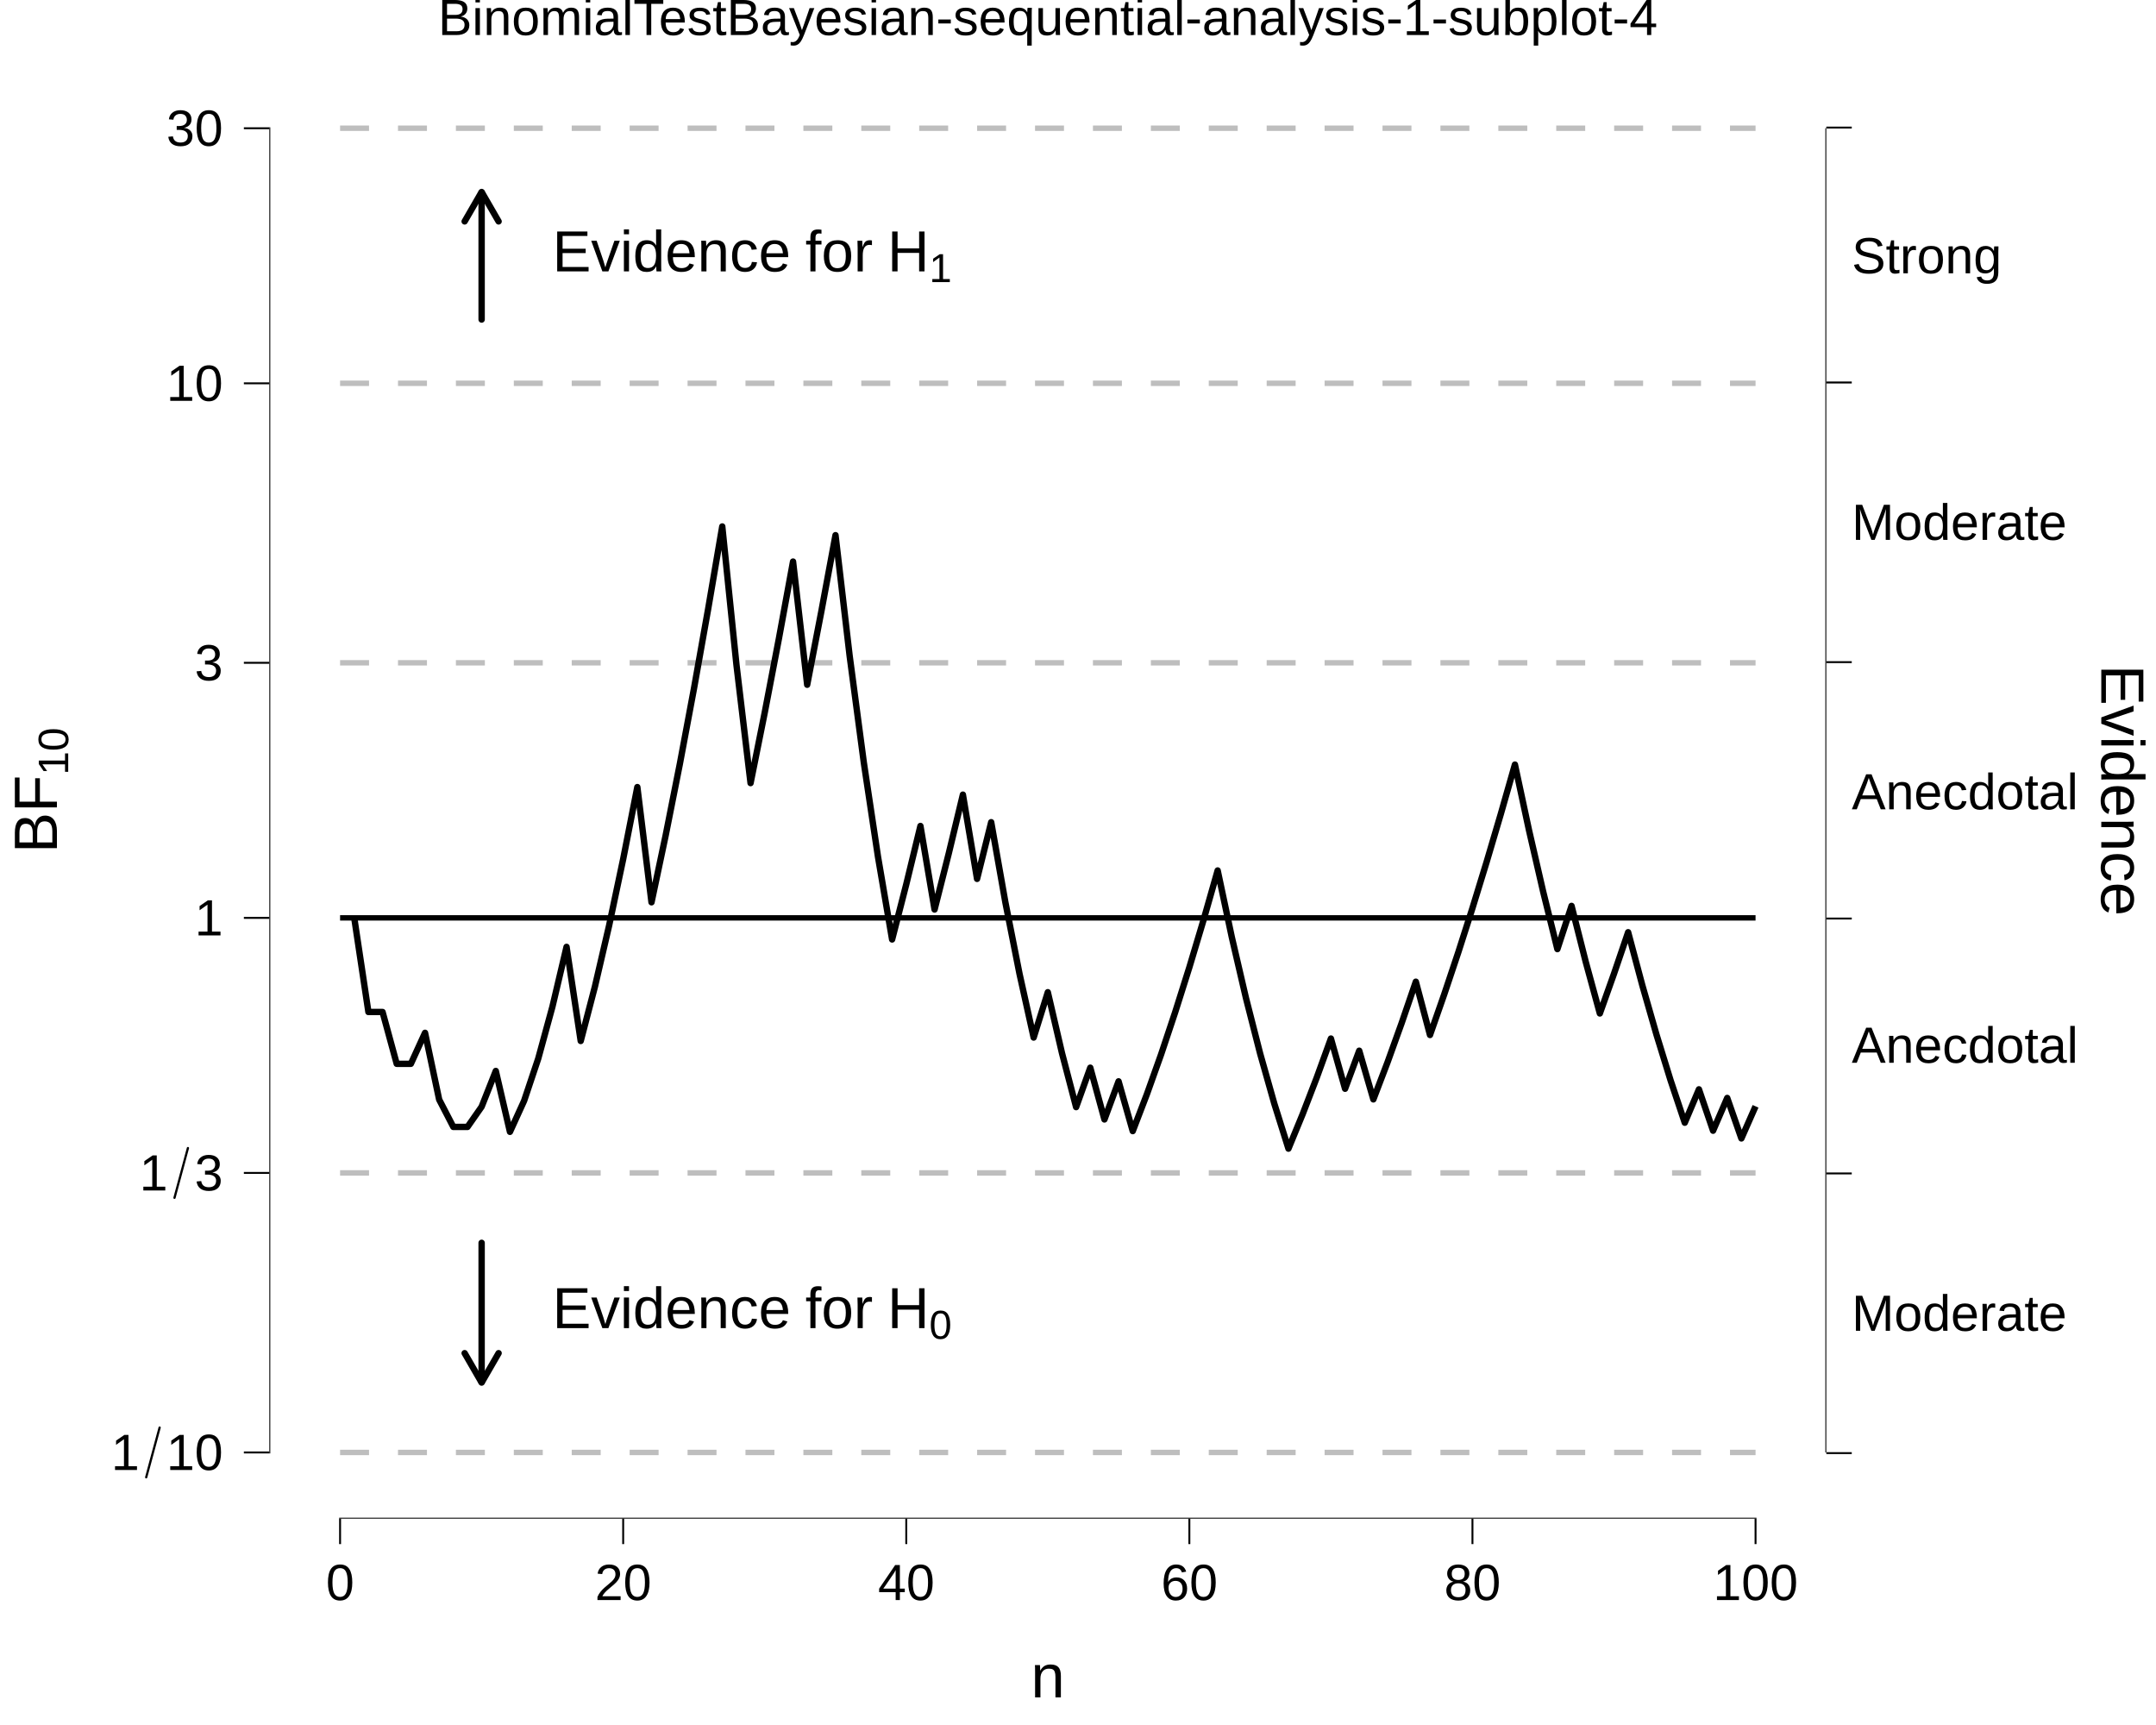
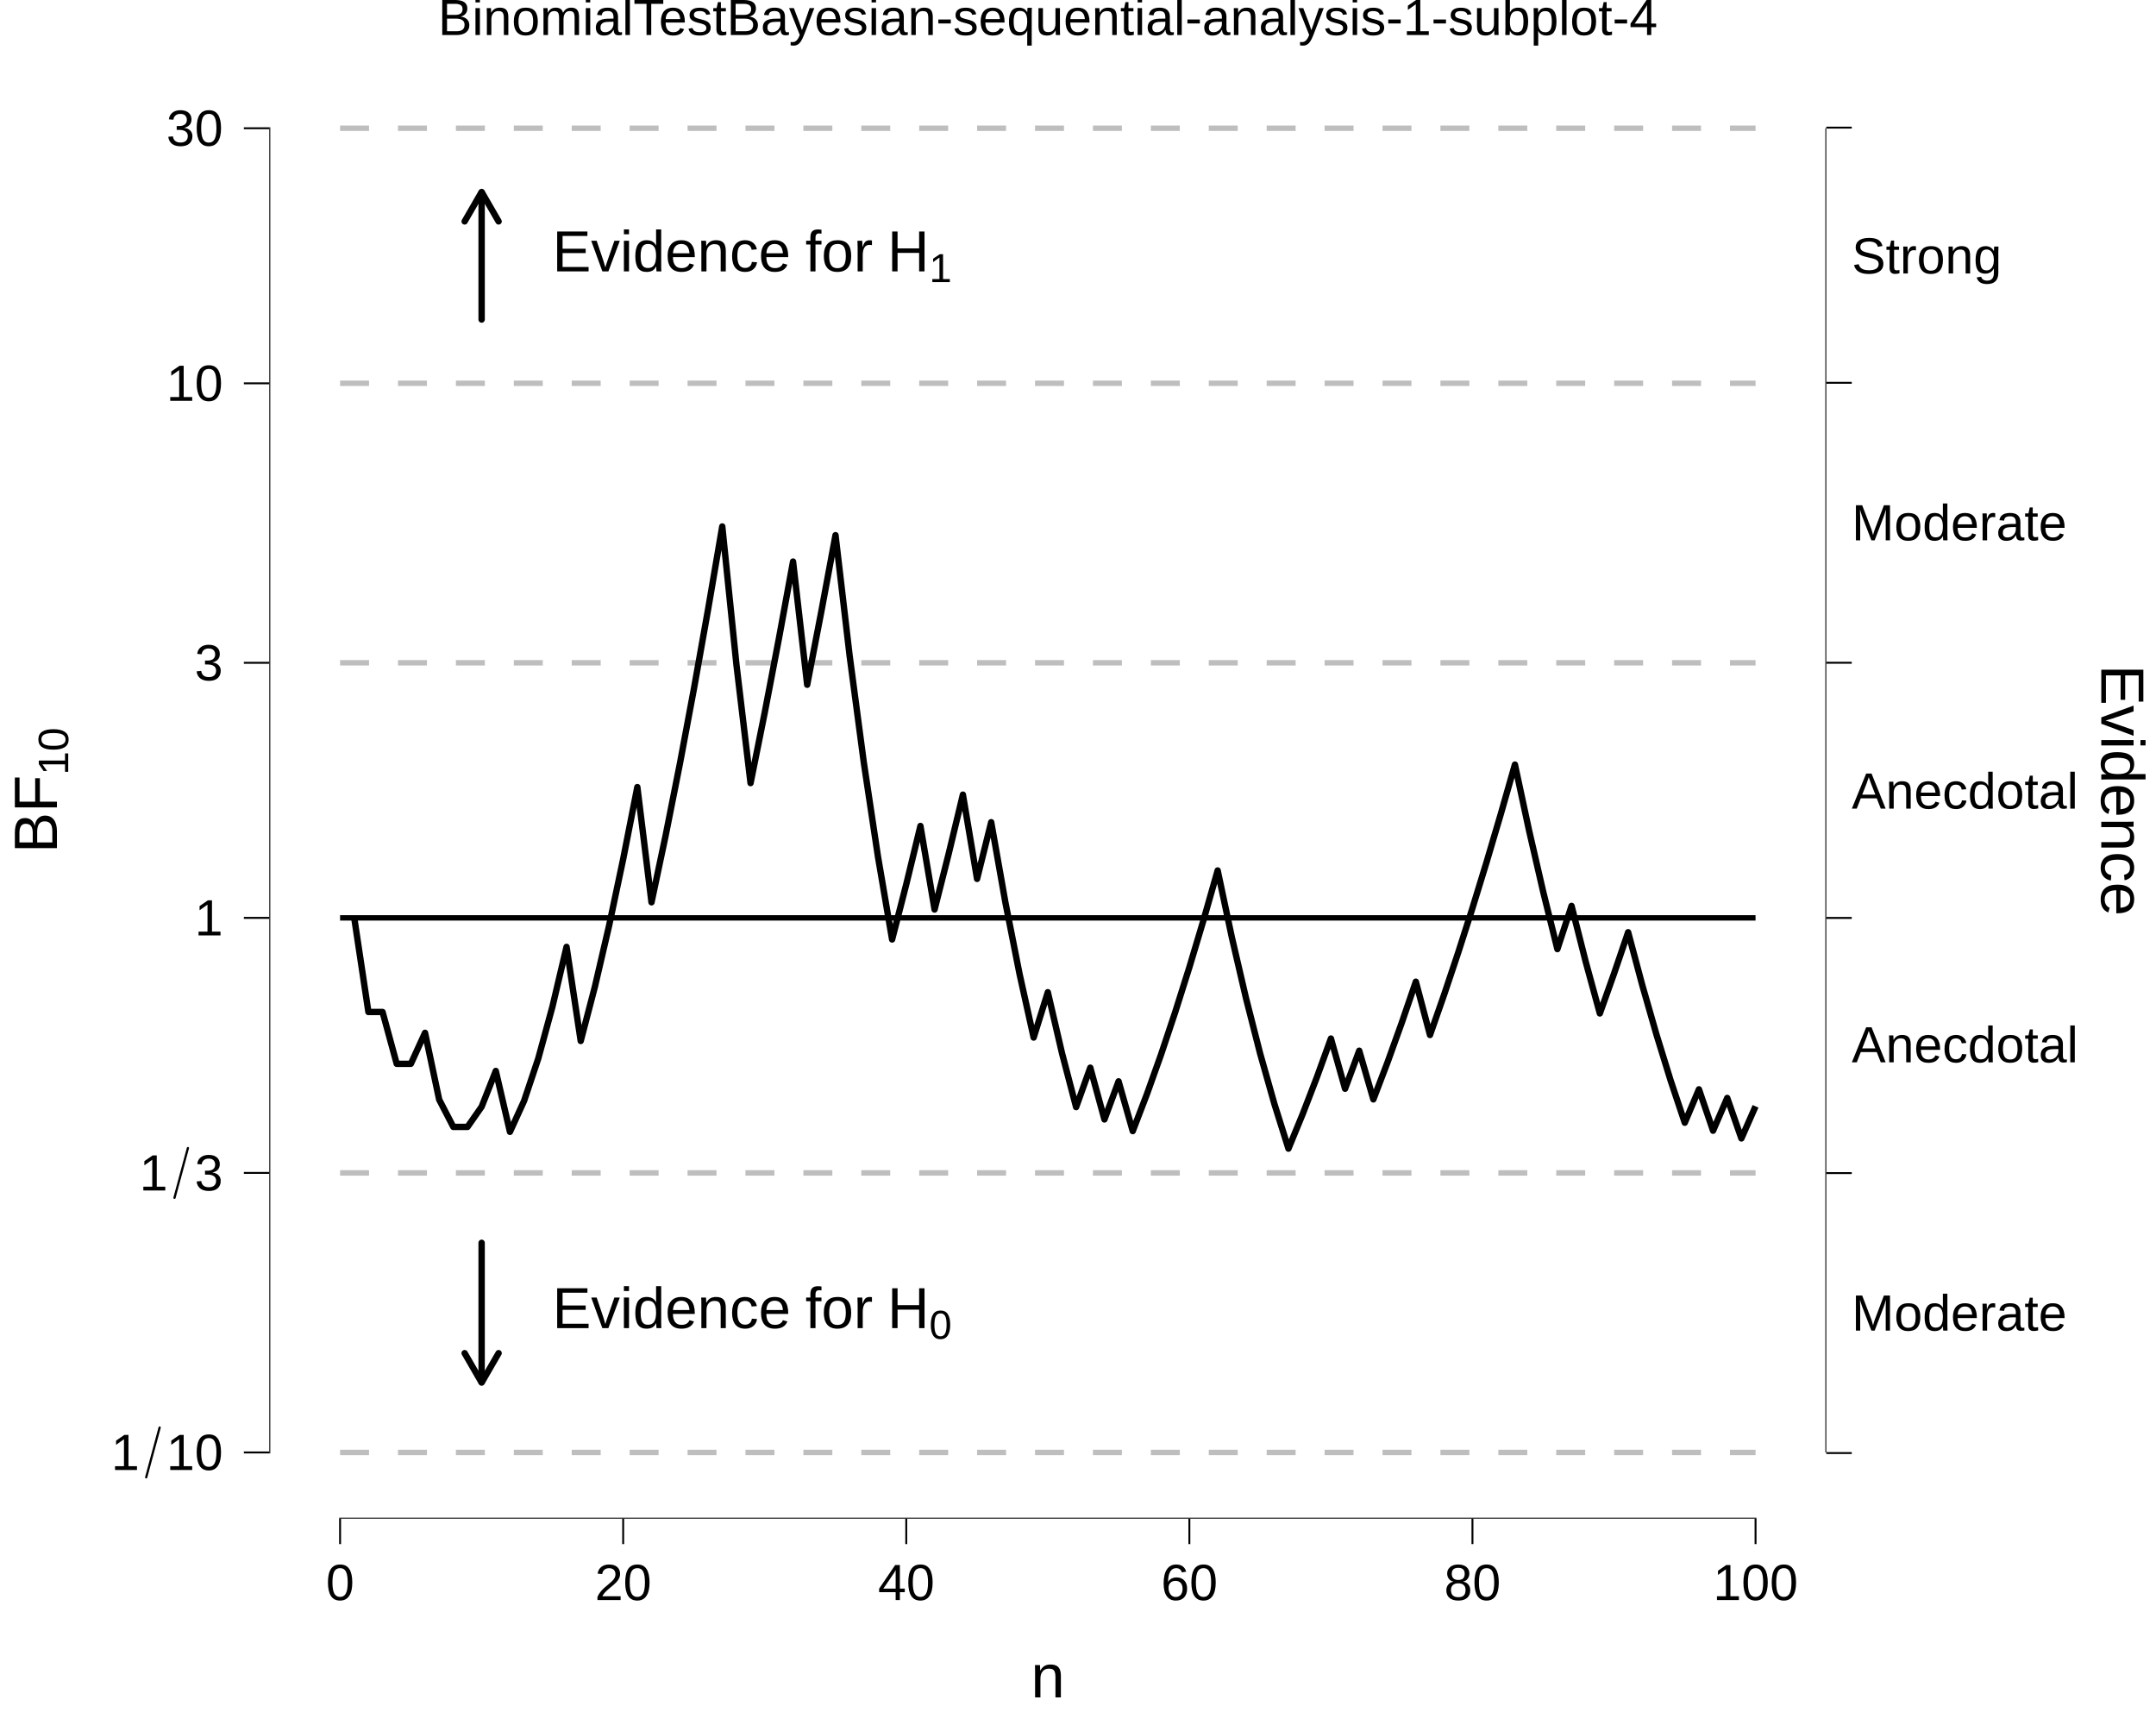
<svg xmlns="http://www.w3.org/2000/svg" viewBox="0 0 720.00 576.00">
  <defs>
    <style type="text/css">
    line, polyline, polygon, path, rect, circle {
      fill: none;
      stroke: #000000;
      stroke-linecap: round;
      stroke-linejoin: round;
      stroke-miterlimit: 10.00;
    }
  </style>
  </defs>
  <rect width="100%" height="100%" style="stroke: none; fill: #FFFFFF;" />
  <rect x="0.00" y="0.00" width="720.00" height="576.00" style="stroke-width: 10.67; stroke: none;" />
  <defs>
    <clipPath id="cpODkuOTR8NjA5LjkwfDUwNy4xMHwyMC43MQ==">
      <rect x="89.94" y="20.71" width="519.96" height="486.38" />
    </clipPath>
  </defs>
  <rect x="89.94" y="20.71" width="519.96" height="486.38" style="stroke-width: 10.67; stroke: none;" clip-path="url(#cpODkuOTR8NjA5LjkwfDUwNy4xMHwyMC43MQ==)" />
  <line x1="113.57" y1="484.99" x2="586.27" y2="484.99" style="stroke-width: 1.81; stroke: #BEBEBE; stroke-dasharray: 9.67,9.67; stroke-linecap: butt;" clip-path="url(#cpODkuOTR8NjA5LjkwfDUwNy4xMHwyMC43MQ==)" />
  <line x1="113.57" y1="391.65" x2="586.27" y2="391.65" style="stroke-width: 1.81; stroke: #BEBEBE; stroke-dasharray: 9.67,9.67; stroke-linecap: butt;" clip-path="url(#cpODkuOTR8NjA5LjkwfDUwNy4xMHwyMC43MQ==)" />
  <line x1="113.57" y1="306.49" x2="586.27" y2="306.49" style="stroke-width: 1.81; stroke-linecap: butt;" clip-path="url(#cpODkuOTR8NjA5LjkwfDUwNy4xMHwyMC43MQ==)" />
  <line x1="113.57" y1="221.32" x2="586.27" y2="221.32" style="stroke-width: 1.81; stroke: #BEBEBE; stroke-dasharray: 9.67,9.67; stroke-linecap: butt;" clip-path="url(#cpODkuOTR8NjA5LjkwfDUwNy4xMHwyMC43MQ==)" />
  <line x1="113.57" y1="127.99" x2="586.27" y2="127.99" style="stroke-width: 1.81; stroke: #BEBEBE; stroke-dasharray: 9.67,9.67; stroke-linecap: butt;" clip-path="url(#cpODkuOTR8NjA5LjkwfDUwNy4xMHwyMC43MQ==)" />
  <line x1="113.57" y1="42.82" x2="586.27" y2="42.82" style="stroke-width: 1.81; stroke: #BEBEBE; stroke-dasharray: 9.67,9.67; stroke-linecap: butt;" clip-path="url(#cpODkuOTR8NjA5LjkwfDUwNy4xMHwyMC43MQ==)" />
  <polyline points="118.30,306.49 123.03,337.92 127.76,337.92 132.48,355.22 137.21,355.22 141.94,344.87 146.66,367.17 151.39,376.30 156.12,376.30 160.84,369.55 165.57,357.60 170.30,377.94 175.02,367.59 179.75,353.46 184.48,336.16 189.20,316.17 193.93,347.60 198.66,329.49 203.39,309.16 208.11,286.85 212.84,262.81 217.57,301.29 222.29,278.99 227.02,255.16 231.75,229.93 236.47,203.44 241.20,175.79 245.93,221.89 250.65,261.49 255.38,237.95 260.11,213.26 264.84,187.51 269.56,228.65 274.29,204.16 279.02,178.70 283.74,219.00 288.47,254.62 293.20,286.05 297.92,313.70 302.65,295.28 307.38,275.80 312.10,303.70 316.83,285.01 321.56,265.34 326.29,293.47 331.01,274.54 335.74,301.27 340.47,325.17 345.19,346.45 349.92,331.31 354.65,351.64 359.37,369.68 364.10,356.51 368.83,373.80 373.55,361.07 378.28,377.69 383.01,365.36 387.74,352.11 392.46,337.97 397.19,323.00 401.92,307.21 406.64,290.66 411.37,312.96 416.10,333.30 420.82,351.78 425.55,368.50 430.28,383.55 435.00,372.08 439.73,359.82 444.46,346.78 449.19,363.55 453.91,350.84 458.64,367.10 463.37,354.71 468.09,341.60 472.82,327.80 477.55,345.60 482.27,332.12 487.00,317.99 491.73,303.22 496.45,287.84 501.18,271.86 505.91,255.30 510.63,277.30 515.36,297.82 520.09,316.92 524.82,302.49 529.54,321.11 534.27,338.41 539.00,325.13 543.72,311.28 548.45,328.99 553.18,345.47 557.90,360.76 562.63,374.89 567.36,363.74 572.08,377.56 576.81,366.62 581.54,380.14 586.27,369.41 " style="stroke-width: 2.13; stroke-linecap: butt;" clip-path="url(#cpODkuOTR8NjA5LjkwfDUwNy4xMHwyMC43MQ==)" />
  <line x1="160.84" y1="414.99" x2="160.84" y2="461.66" style="stroke-width: 2.13; stroke-linejoin: bevel;" clip-path="url(#cpODkuOTR8NjA5LjkwfDUwNy4xMHwyMC43MQ==)" />
  <polyline points="155.17,451.84 160.84,461.66 166.51,451.84 " style="stroke-width: 2.13; stroke-linejoin: bevel;" clip-path="url(#cpODkuOTR8NjA5LjkwfDUwNy4xMHwyMC43MQ==)" />
  <line x1="160.84" y1="106.70" x2="160.84" y2="64.11" style="stroke-width: 2.13; stroke-linejoin: bevel;" clip-path="url(#cpODkuOTR8NjA5LjkwfDUwNy4xMHwyMC43MQ==)" />
  <polyline points="166.51,73.93 160.84,64.11 155.17,73.93 " style="stroke-width: 2.13; stroke-linejoin: bevel;" clip-path="url(#cpODkuOTR8NjA5LjkwfDUwNy4xMHwyMC43MQ==)" />
  <g clip-path="url(#cpODkuOTR8NjA5LjkwfDUwNy4xMHwyMC43MQ==)">
    <text x="184.48" y="443.48" style="font-size: 19.35px; font-family: Liberation Sans;" textLength="12.91px" lengthAdjust="spacingAndGlyphs">E</text>
  </g>
  <g clip-path="url(#cpODkuOTR8NjA5LjkwfDUwNy4xMHwyMC43MQ==)">
    <text x="197.38" y="443.48" style="font-size: 19.35px; font-family: Liberation Sans;" textLength="9.67px" lengthAdjust="spacingAndGlyphs">v</text>
  </g>
  <g clip-path="url(#cpODkuOTR8NjA5LjkwfDUwNy4xMHwyMC43MQ==)">
    <text x="207.06" y="443.48" style="font-size: 19.35px; font-family: Liberation Sans;" textLength="4.30px" lengthAdjust="spacingAndGlyphs">i</text>
  </g>
  <g clip-path="url(#cpODkuOTR8NjA5LjkwfDUwNy4xMHwyMC43MQ==)">
    <text x="211.35" y="443.48" style="font-size: 19.35px; font-family: Liberation Sans;" textLength="10.77px" lengthAdjust="spacingAndGlyphs">d</text>
  </g>
  <g clip-path="url(#cpODkuOTR8NjA5LjkwfDUwNy4xMHwyMC43MQ==)">
    <text x="222.12" y="443.48" style="font-size: 19.35px; font-family: Liberation Sans;" textLength="10.77px" lengthAdjust="spacingAndGlyphs">e</text>
  </g>
  <g clip-path="url(#cpODkuOTR8NjA5LjkwfDUwNy4xMHwyMC43MQ==)">
    <text x="232.88" y="443.48" style="font-size: 19.35px; font-family: Liberation Sans;" textLength="10.77px" lengthAdjust="spacingAndGlyphs">n</text>
  </g>
  <g clip-path="url(#cpODkuOTR8NjA5LjkwfDUwNy4xMHwyMC43MQ==)">
    <text x="243.65" y="443.48" style="font-size: 19.35px; font-family: Liberation Sans;" textLength="9.67px" lengthAdjust="spacingAndGlyphs">c</text>
  </g>
  <g clip-path="url(#cpODkuOTR8NjA5LjkwfDUwNy4xMHwyMC43MQ==)">
    <text x="253.32" y="443.48" style="font-size: 19.35px; font-family: Liberation Sans;" textLength="10.77px" lengthAdjust="spacingAndGlyphs">e</text>
  </g>
  <g clip-path="url(#cpODkuOTR8NjA5LjkwfDUwNy4xMHwyMC43MQ==)">
    <text x="264.09" y="443.48" style="font-size: 19.35px; font-family: Symbola;" textLength="4.84px" lengthAdjust="spacingAndGlyphs"> </text>
  </g>
  <g clip-path="url(#cpODkuOTR8NjA5LjkwfDUwNy4xMHwyMC43MQ==)">
    <text x="268.93" y="443.48" style="font-size: 19.35px; font-family: Liberation Sans;" textLength="22.58px" lengthAdjust="spacingAndGlyphs">for</text>
  </g>
  <g clip-path="url(#cpODkuOTR8NjA5LjkwfDUwNy4xMHwyMC43MQ==)">
    <text x="291.51" y="443.48" style="font-size: 19.35px; font-family: Symbola;" textLength="4.84px" lengthAdjust="spacingAndGlyphs"> </text>
  </g>
  <g clip-path="url(#cpODkuOTR8NjA5LjkwfDUwNy4xMHwyMC43MQ==)">
    <text x="296.35" y="443.48" style="font-size: 19.35px; font-family: Liberation Sans;" textLength="13.97px" lengthAdjust="spacingAndGlyphs">H</text>
  </g>
  <g clip-path="url(#cpODkuOTR8NjA5LjkwfDUwNy4xMHwyMC43MQ==)">
    <text x="310.32" y="447.06" style="font-size: 13.54px; font-family: Liberation Sans;" textLength="7.53px" lengthAdjust="spacingAndGlyphs">0</text>
  </g>
  <g clip-path="url(#cpODkuOTR8NjA5LjkwfDUwNy4xMHwyMC43MQ==)">
    <text x="184.48" y="90.62" style="font-size: 19.35px; font-family: Liberation Sans;" textLength="12.91px" lengthAdjust="spacingAndGlyphs">E</text>
  </g>
  <g clip-path="url(#cpODkuOTR8NjA5LjkwfDUwNy4xMHwyMC43MQ==)">
    <text x="197.38" y="90.62" style="font-size: 19.35px; font-family: Liberation Sans;" textLength="9.67px" lengthAdjust="spacingAndGlyphs">v</text>
  </g>
  <g clip-path="url(#cpODkuOTR8NjA5LjkwfDUwNy4xMHwyMC43MQ==)">
    <text x="207.06" y="90.62" style="font-size: 19.35px; font-family: Liberation Sans;" textLength="4.30px" lengthAdjust="spacingAndGlyphs">i</text>
  </g>
  <g clip-path="url(#cpODkuOTR8NjA5LjkwfDUwNy4xMHwyMC43MQ==)">
    <text x="211.35" y="90.62" style="font-size: 19.35px; font-family: Liberation Sans;" textLength="10.77px" lengthAdjust="spacingAndGlyphs">d</text>
  </g>
  <g clip-path="url(#cpODkuOTR8NjA5LjkwfDUwNy4xMHwyMC43MQ==)">
    <text x="222.12" y="90.62" style="font-size: 19.35px; font-family: Liberation Sans;" textLength="10.77px" lengthAdjust="spacingAndGlyphs">e</text>
  </g>
  <g clip-path="url(#cpODkuOTR8NjA5LjkwfDUwNy4xMHwyMC43MQ==)">
    <text x="232.88" y="90.62" style="font-size: 19.35px; font-family: Liberation Sans;" textLength="10.77px" lengthAdjust="spacingAndGlyphs">n</text>
  </g>
  <g clip-path="url(#cpODkuOTR8NjA5LjkwfDUwNy4xMHwyMC43MQ==)">
    <text x="243.65" y="90.62" style="font-size: 19.35px; font-family: Liberation Sans;" textLength="9.67px" lengthAdjust="spacingAndGlyphs">c</text>
  </g>
  <g clip-path="url(#cpODkuOTR8NjA5LjkwfDUwNy4xMHwyMC43MQ==)">
    <text x="253.32" y="90.62" style="font-size: 19.35px; font-family: Liberation Sans;" textLength="10.77px" lengthAdjust="spacingAndGlyphs">e</text>
  </g>
  <g clip-path="url(#cpODkuOTR8NjA5LjkwfDUwNy4xMHwyMC43MQ==)">
    <text x="264.09" y="90.62" style="font-size: 19.35px; font-family: Symbola;" textLength="4.84px" lengthAdjust="spacingAndGlyphs"> </text>
  </g>
  <g clip-path="url(#cpODkuOTR8NjA5LjkwfDUwNy4xMHwyMC43MQ==)">
    <text x="268.93" y="90.62" style="font-size: 19.35px; font-family: Liberation Sans;" textLength="22.58px" lengthAdjust="spacingAndGlyphs">for</text>
  </g>
  <g clip-path="url(#cpODkuOTR8NjA5LjkwfDUwNy4xMHwyMC43MQ==)">
    <text x="291.51" y="90.62" style="font-size: 19.35px; font-family: Symbola;" textLength="4.84px" lengthAdjust="spacingAndGlyphs"> </text>
  </g>
  <g clip-path="url(#cpODkuOTR8NjA5LjkwfDUwNy4xMHwyMC43MQ==)">
    <text x="296.35" y="90.62" style="font-size: 19.35px; font-family: Liberation Sans;" textLength="13.97px" lengthAdjust="spacingAndGlyphs">H</text>
  </g>
  <g clip-path="url(#cpODkuOTR8NjA5LjkwfDUwNy4xMHwyMC43MQ==)">
    <text x="310.32" y="94.20" style="font-size: 13.54px; font-family: Liberation Sans;" textLength="7.53px" lengthAdjust="spacingAndGlyphs">1</text>
  </g>
  <line x1="113.26" y1="507.10" x2="586.58" y2="507.10" style="stroke-width: 0.64; stroke-linecap: butt;" clip-path="url(#cpODkuOTR8NjA5LjkwfDUwNy4xMHwyMC43MQ==)" />
  <line x1="89.94" y1="485.31" x2="89.94" y2="42.50" style="stroke-width: 0.64; stroke-linecap: butt;" clip-path="url(#cpODkuOTR8NjA5LjkwfDUwNy4xMHwyMC43MQ==)" />
  <line x1="609.90" y1="484.99" x2="609.90" y2="42.82" style="stroke-width: 0.64; stroke-linecap: butt;" clip-path="url(#cpODkuOTR8NjA5LjkwfDUwNy4xMHwyMC43MQ==)" />
  <rect x="89.94" y="20.71" width="519.96" height="486.38" style="stroke-width: 0.00; stroke: none;" clip-path="url(#cpODkuOTR8NjA5LjkwfDUwNy4xMHwyMC43MQ==)" />
  <defs>
    <clipPath id="cpMC4wMHw3MjAuMDB8NTc2LjAwfDAuMDA=">
      <rect x="0.00" y="0.00" width="720.00" height="576.00" />
    </clipPath>
  </defs>
  <polyline points="89.94,507.10 89.94,20.71 " style="stroke-width: 0.00; stroke: none; stroke-linecap: butt;" clip-path="url(#cpMC4wMHw3MjAuMDB8NTc2LjAwfDAuMDA=)" />
  <g clip-path="url(#cpMC4wMHw3MjAuMDB8NTc2LjAwfDAuMDA=)">
    <text x="37.12" y="490.84" style="font-size: 17.00px; font-family: Liberation Sans;" textLength="9.45px" lengthAdjust="spacingAndGlyphs">1</text>
  </g>
  <polyline points="48.82,493.29 53.31,476.68 " style="stroke-width: 0.75;" clip-path="url(#cpMC4wMHw3MjAuMDB8NTc2LjAwfDAuMDA=)" />
  <g clip-path="url(#cpMC4wMHw3MjAuMDB8NTc2LjAwfDAuMDA=)">
    <text x="55.56" y="490.84" style="font-size: 17.00px; font-family: Liberation Sans;" textLength="18.91px" lengthAdjust="spacingAndGlyphs">10</text>
  </g>
  <g clip-path="url(#cpMC4wMHw3MjAuMDB8NTc2LjAwfDAuMDA=)">
    <text x="46.57" y="397.51" style="font-size: 17.00px; font-family: Liberation Sans;" textLength="9.45px" lengthAdjust="spacingAndGlyphs">1</text>
  </g>
  <polyline points="58.27,399.96 62.76,383.35 " style="stroke-width: 0.75;" clip-path="url(#cpMC4wMHw3MjAuMDB8NTc2LjAwfDAuMDA=)" />
  <g clip-path="url(#cpMC4wMHw3MjAuMDB8NTc2LjAwfDAuMDA=)">
    <text x="65.01" y="397.51" style="font-size: 17.00px; font-family: Liberation Sans;" textLength="9.45px" lengthAdjust="spacingAndGlyphs">3</text>
  </g>
  <g clip-path="url(#cpMC4wMHw3MjAuMDB8NTc2LjAwfDAuMDA=)">
    <text x="65.01" y="312.34" style="font-size: 17.00px; font-family: Liberation Sans;" textLength="9.45px" lengthAdjust="spacingAndGlyphs">1</text>
  </g>
  <g clip-path="url(#cpMC4wMHw3MjAuMDB8NTc2LjAwfDAuMDA=)">
    <text x="65.01" y="227.17" style="font-size: 17.00px; font-family: Liberation Sans;" textLength="9.45px" lengthAdjust="spacingAndGlyphs">3</text>
  </g>
  <g clip-path="url(#cpMC4wMHw3MjAuMDB8NTc2LjAwfDAuMDA=)">
    <text x="55.56" y="133.84" style="font-size: 17.00px; font-family: Liberation Sans;" textLength="18.91px" lengthAdjust="spacingAndGlyphs">10</text>
  </g>
  <g clip-path="url(#cpMC4wMHw3MjAuMDB8NTc2LjAwfDAuMDA=)">
    <text x="55.56" y="48.67" style="font-size: 17.00px; font-family: Liberation Sans;" textLength="18.91px" lengthAdjust="spacingAndGlyphs">30</text>
  </g>
  <polyline points="81.44,484.99 89.94,484.99 " style="stroke-width: 0.64; stroke-linecap: butt;" clip-path="url(#cpMC4wMHw3MjAuMDB8NTc2LjAwfDAuMDA=)" />
  <polyline points="81.44,391.65 89.94,391.65 " style="stroke-width: 0.64; stroke-linecap: butt;" clip-path="url(#cpMC4wMHw3MjAuMDB8NTc2LjAwfDAuMDA=)" />
  <polyline points="81.44,306.49 89.94,306.49 " style="stroke-width: 0.64; stroke-linecap: butt;" clip-path="url(#cpMC4wMHw3MjAuMDB8NTc2LjAwfDAuMDA=)" />
  <polyline points="81.44,221.32 89.94,221.32 " style="stroke-width: 0.64; stroke-linecap: butt;" clip-path="url(#cpMC4wMHw3MjAuMDB8NTc2LjAwfDAuMDA=)" />
  <polyline points="81.44,127.99 89.94,127.99 " style="stroke-width: 0.64; stroke-linecap: butt;" clip-path="url(#cpMC4wMHw3MjAuMDB8NTc2LjAwfDAuMDA=)" />
  <polyline points="81.44,42.82 89.94,42.82 " style="stroke-width: 0.64; stroke-linecap: butt;" clip-path="url(#cpMC4wMHw3MjAuMDB8NTc2LjAwfDAuMDA=)" />
  <polyline points="609.90,507.10 609.90,20.71 " style="stroke-width: 0.00; stroke: none; stroke-linecap: butt;" clip-path="url(#cpMC4wMHw3MjAuMDB8NTc2LjAwfDAuMDA=)" />
-   <polyline points="609.90,485.21 618.40,485.21 " style="stroke-width: 0.64; stroke-linecap: butt;" clip-path="url(#cpMC4wMHw3MjAuMDB8NTc2LjAwfDAuMDA=)" />
-   <polyline points="609.90,438.52 618.40,438.52 " style="stroke-width: 0.64; stroke: none; stroke-linecap: butt;" clip-path="url(#cpMC4wMHw3MjAuMDB8NTc2LjAwfDAuMDA=)" />
-   <polyline points="609.90,391.82 618.40,391.82 " style="stroke-width: 0.64; stroke-linecap: butt;" clip-path="url(#cpMC4wMHw3MjAuMDB8NTc2LjAwfDAuMDA=)" />
-   <polyline points="609.90,349.02 618.40,349.02 " style="stroke-width: 0.64; stroke: none; stroke-linecap: butt;" clip-path="url(#cpMC4wMHw3MjAuMDB8NTc2LjAwfDAuMDA=)" />
-   <polyline points="609.90,306.71 618.40,306.71 " style="stroke-width: 0.64; stroke-linecap: butt;" clip-path="url(#cpMC4wMHw3MjAuMDB8NTc2LjAwfDAuMDA=)" />
-   <polyline points="609.90,264.39 618.40,264.39 " style="stroke-width: 0.64; stroke: none; stroke-linecap: butt;" clip-path="url(#cpMC4wMHw3MjAuMDB8NTc2LjAwfDAuMDA=)" />
-   <polyline points="609.90,221.10 618.40,221.10 " style="stroke-width: 0.64; stroke-linecap: butt;" clip-path="url(#cpMC4wMHw3MjAuMDB8NTc2LjAwfDAuMDA=)" />
-   <polyline points="609.90,174.41 618.40,174.41 " style="stroke-width: 0.64; stroke: none; stroke-linecap: butt;" clip-path="url(#cpMC4wMHw3MjAuMDB8NTc2LjAwfDAuMDA=)" />
-   <polyline points="609.90,127.72 618.40,127.72 " style="stroke-width: 0.64; stroke-linecap: butt;" clip-path="url(#cpMC4wMHw3MjAuMDB8NTc2LjAwfDAuMDA=)" />
-   <polyline points="609.90,85.40 618.40,85.40 " style="stroke-width: 0.64; stroke: none; stroke-linecap: butt;" clip-path="url(#cpMC4wMHw3MjAuMDB8NTc2LjAwfDAuMDA=)" />
-   <polyline points="609.90,42.60 618.40,42.60 " style="stroke-width: 0.64; stroke-linecap: butt;" clip-path="url(#cpMC4wMHw3MjAuMDB8NTc2LjAwfDAuMDA=)" />
-   <g clip-path="url(#cpMC4wMHw3MjAuMDB8NTc2LjAwfDAuMDA=)">
-     <text x="618.40" y="444.37" style="font-size: 17.00px; font-family: Liberation Sans;" textLength="71.80px" lengthAdjust="spacingAndGlyphs">Moderate</text>
-   </g>
-   <g clip-path="url(#cpMC4wMHw3MjAuMDB8NTc2LjAwfDAuMDA=)">
-     <text x="618.40" y="354.87" style="font-size: 17.00px; font-family: Liberation Sans;" textLength="75.61px" lengthAdjust="spacingAndGlyphs">Anecdotal</text>
-   </g>
-   <g clip-path="url(#cpMC4wMHw3MjAuMDB8NTc2LjAwfDAuMDA=)">
-     <text x="618.40" y="270.24" style="font-size: 17.00px; font-family: Liberation Sans;" textLength="75.61px" lengthAdjust="spacingAndGlyphs">Anecdotal</text>
-   </g>
-   <g clip-path="url(#cpMC4wMHw3MjAuMDB8NTc2LjAwfDAuMDA=)">
-     <text x="618.40" y="180.26" style="font-size: 17.00px; font-family: Liberation Sans;" textLength="71.80px" lengthAdjust="spacingAndGlyphs">Moderate</text>
-   </g>
-   <g clip-path="url(#cpMC4wMHw3MjAuMDB8NTc2LjAwfDAuMDA=)">
-     <text x="618.40" y="91.25" style="font-size: 17.00px; font-family: Liberation Sans;" textLength="50.08px" lengthAdjust="spacingAndGlyphs">Strong</text>
+   <polyline points="609.90,485.19 618.40,485.19 " style="stroke-width: 0.64; stroke-linecap: butt;" clip-path="url(#cpMC4wMHw3MjAuMDB8NTc2LjAwfDAuMDA=)" />
+   <polyline points="609.90,438.45 618.40,438.45 " style="stroke-width: 0.64; stroke: none; stroke-linecap: butt;" clip-path="url(#cpMC4wMHw3MjAuMDB8NTc2LjAwfDAuMDA=)" />
+   <polyline points="609.90,391.71 618.40,391.71 " style="stroke-width: 0.64; stroke-linecap: butt;" clip-path="url(#cpMC4wMHw3MjAuMDB8NTc2LjAwfDAuMDA=)" />
+   <polyline points="609.90,348.86 618.40,348.86 " style="stroke-width: 0.64; stroke: none; stroke-linecap: butt;" clip-path="url(#cpMC4wMHw3MjAuMDB8NTc2LjAwfDAuMDA=)" />
+   <polyline points="609.90,306.51 618.40,306.51 " style="stroke-width: 0.64; stroke-linecap: butt;" clip-path="url(#cpMC4wMHw3MjAuMDB8NTc2LjAwfDAuMDA=)" />
+   <polyline points="609.90,264.15 618.40,264.15 " style="stroke-width: 0.64; stroke: none; stroke-linecap: butt;" clip-path="url(#cpMC4wMHw3MjAuMDB8NTc2LjAwfDAuMDA=)" />
+   <polyline points="609.90,221.30 618.40,221.30 " style="stroke-width: 0.64; stroke-linecap: butt;" clip-path="url(#cpMC4wMHw3MjAuMDB8NTc2LjAwfDAuMDA=)" />
+   <polyline points="609.90,174.56 618.40,174.56 " style="stroke-width: 0.64; stroke: none; stroke-linecap: butt;" clip-path="url(#cpMC4wMHw3MjAuMDB8NTc2LjAwfDAuMDA=)" />
+   <polyline points="609.90,127.83 618.40,127.83 " style="stroke-width: 0.64; stroke-linecap: butt;" clip-path="url(#cpMC4wMHw3MjAuMDB8NTc2LjAwfDAuMDA=)" />
+   <polyline points="609.90,85.47 618.40,85.47 " style="stroke-width: 0.64; stroke: none; stroke-linecap: butt;" clip-path="url(#cpMC4wMHw3MjAuMDB8NTc2LjAwfDAuMDA=)" />
+   <polyline points="609.90,42.62 618.40,42.62 " style="stroke-width: 0.64; stroke-linecap: butt;" clip-path="url(#cpMC4wMHw3MjAuMDB8NTc2LjAwfDAuMDA=)" />
+   <g clip-path="url(#cpMC4wMHw3MjAuMDB8NTc2LjAwfDAuMDA=)">
+     <text x="618.40" y="444.30" style="font-size: 17.00px; font-family: Liberation Sans;" textLength="71.80px" lengthAdjust="spacingAndGlyphs">Moderate</text>
+   </g>
+   <g clip-path="url(#cpMC4wMHw3MjAuMDB8NTc2LjAwfDAuMDA=)">
+     <text x="618.40" y="354.72" style="font-size: 17.00px; font-family: Liberation Sans;" textLength="75.61px" lengthAdjust="spacingAndGlyphs">Anecdotal</text>
+   </g>
+   <g clip-path="url(#cpMC4wMHw3MjAuMDB8NTc2LjAwfDAuMDA=)">
+     <text x="618.40" y="270.00" style="font-size: 17.00px; font-family: Liberation Sans;" textLength="75.61px" lengthAdjust="spacingAndGlyphs">Anecdotal</text>
+   </g>
+   <g clip-path="url(#cpMC4wMHw3MjAuMDB8NTc2LjAwfDAuMDA=)">
+     <text x="618.40" y="180.42" style="font-size: 17.00px; font-family: Liberation Sans;" textLength="71.80px" lengthAdjust="spacingAndGlyphs">Moderate</text>
+   </g>
+   <g clip-path="url(#cpMC4wMHw3MjAuMDB8NTc2LjAwfDAuMDA=)">
+     <text x="618.40" y="91.32" style="font-size: 17.00px; font-family: Liberation Sans;" textLength="50.08px" lengthAdjust="spacingAndGlyphs">Strong</text>
  </g>
  <polyline points="89.94,507.10 609.90,507.10 " style="stroke-width: 0.00; stroke: none; stroke-linecap: butt;" clip-path="url(#cpMC4wMHw3MjAuMDB8NTc2LjAwfDAuMDA=)" />
  <polyline points="113.57,515.60 113.57,507.10 " style="stroke-width: 0.64; stroke-linecap: butt;" clip-path="url(#cpMC4wMHw3MjAuMDB8NTc2LjAwfDAuMDA=)" />
  <polyline points="208.11,515.60 208.11,507.10 " style="stroke-width: 0.64; stroke-linecap: butt;" clip-path="url(#cpMC4wMHw3MjAuMDB8NTc2LjAwfDAuMDA=)" />
  <polyline points="302.65,515.60 302.65,507.10 " style="stroke-width: 0.64; stroke-linecap: butt;" clip-path="url(#cpMC4wMHw3MjAuMDB8NTc2LjAwfDAuMDA=)" />
  <polyline points="397.19,515.60 397.19,507.10 " style="stroke-width: 0.64; stroke-linecap: butt;" clip-path="url(#cpMC4wMHw3MjAuMDB8NTc2LjAwfDAuMDA=)" />
  <polyline points="491.73,515.60 491.73,507.10 " style="stroke-width: 0.64; stroke-linecap: butt;" clip-path="url(#cpMC4wMHw3MjAuMDB8NTc2LjAwfDAuMDA=)" />
  <polyline points="586.27,515.60 586.27,507.10 " style="stroke-width: 0.64; stroke-linecap: butt;" clip-path="url(#cpMC4wMHw3MjAuMDB8NTc2LjAwfDAuMDA=)" />
  <g clip-path="url(#cpMC4wMHw3MjAuMDB8NTc2LjAwfDAuMDA=)">
    <text x="108.85" y="534.28" style="font-size: 17.00px; font-family: Liberation Sans;" textLength="9.45px" lengthAdjust="spacingAndGlyphs">0</text>
  </g>
  <g clip-path="url(#cpMC4wMHw3MjAuMDB8NTc2LjAwfDAuMDA=)">
    <text x="198.66" y="534.28" style="font-size: 17.00px; font-family: Liberation Sans;" textLength="18.91px" lengthAdjust="spacingAndGlyphs">20</text>
  </g>
  <g clip-path="url(#cpMC4wMHw3MjAuMDB8NTc2LjAwfDAuMDA=)">
    <text x="293.20" y="534.28" style="font-size: 17.00px; font-family: Liberation Sans;" textLength="18.91px" lengthAdjust="spacingAndGlyphs">40</text>
  </g>
  <g clip-path="url(#cpMC4wMHw3MjAuMDB8NTc2LjAwfDAuMDA=)">
    <text x="387.74" y="534.28" style="font-size: 17.00px; font-family: Liberation Sans;" textLength="18.91px" lengthAdjust="spacingAndGlyphs">60</text>
  </g>
  <g clip-path="url(#cpMC4wMHw3MjAuMDB8NTc2LjAwfDAuMDA=)">
    <text x="482.27" y="534.28" style="font-size: 17.00px; font-family: Liberation Sans;" textLength="18.91px" lengthAdjust="spacingAndGlyphs">80</text>
  </g>
  <g clip-path="url(#cpMC4wMHw3MjAuMDB8NTc2LjAwfDAuMDA=)">
    <text x="572.09" y="534.28" style="font-size: 17.00px; font-family: Liberation Sans;" textLength="28.36px" lengthAdjust="spacingAndGlyphs">100</text>
  </g>
  <g clip-path="url(#cpMC4wMHw3MjAuMDB8NTc2LjAwfDAuMDA=)">
    <text x="344.25" y="566.78" style="font-size: 20.40px; font-family: Liberation Sans;" textLength="11.34px" lengthAdjust="spacingAndGlyphs">n</text>
  </g>
  <g clip-path="url(#cpMC4wMHw3MjAuMDB8NTc2LjAwfDAuMDA=)">
    <text transform="translate(19.01,284.87) rotate(-90)" style="font-size: 20.40px; font-family: Liberation Sans;" textLength="13.59px" lengthAdjust="spacingAndGlyphs">B</text>
  </g>
  <g clip-path="url(#cpMC4wMHw3MjAuMDB8NTc2LjAwfDAuMDA=)">
    <text transform="translate(19.01,271.27) rotate(-90)" style="font-size: 20.40px; font-family: Liberation Sans;" textLength="12.45px" lengthAdjust="spacingAndGlyphs">F</text>
  </g>
  <g clip-path="url(#cpMC4wMHw3MjAuMDB8NTc2LjAwfDAuMDA=)">
    <text transform="translate(22.78,258.82) rotate(-90)" style="font-size: 14.28px; font-family: Liberation Sans;" textLength="7.94px" lengthAdjust="spacingAndGlyphs">1</text>
  </g>
  <g clip-path="url(#cpMC4wMHw3MjAuMDB8NTc2LjAwfDAuMDA=)">
    <text transform="translate(22.78,250.88) rotate(-90)" style="font-size: 14.28px; font-family: Liberation Sans;" textLength="7.94px" lengthAdjust="spacingAndGlyphs">0</text>
  </g>
  <g clip-path="url(#cpMC4wMHw3MjAuMDB8NTc2LjAwfDAuMDA=)">
    <text transform="translate(701.73,221.95) rotate(90)" style="font-size: 20.40px; font-family: Liberation Sans;" textLength="83.91px" lengthAdjust="spacingAndGlyphs">Evidence</text>
  </g>
  <g clip-path="url(#cpMC4wMHw3MjAuMDB8NTc2LjAwfDAuMDA=)">
    <text x="146.30" y="11.70" style="font-size: 17.00px; font-family: Liberation Sans;" textLength="407.23px" lengthAdjust="spacingAndGlyphs">BinomialTestBayesian-sequential-analysis-1-subplot-4</text>
  </g>
</svg>
